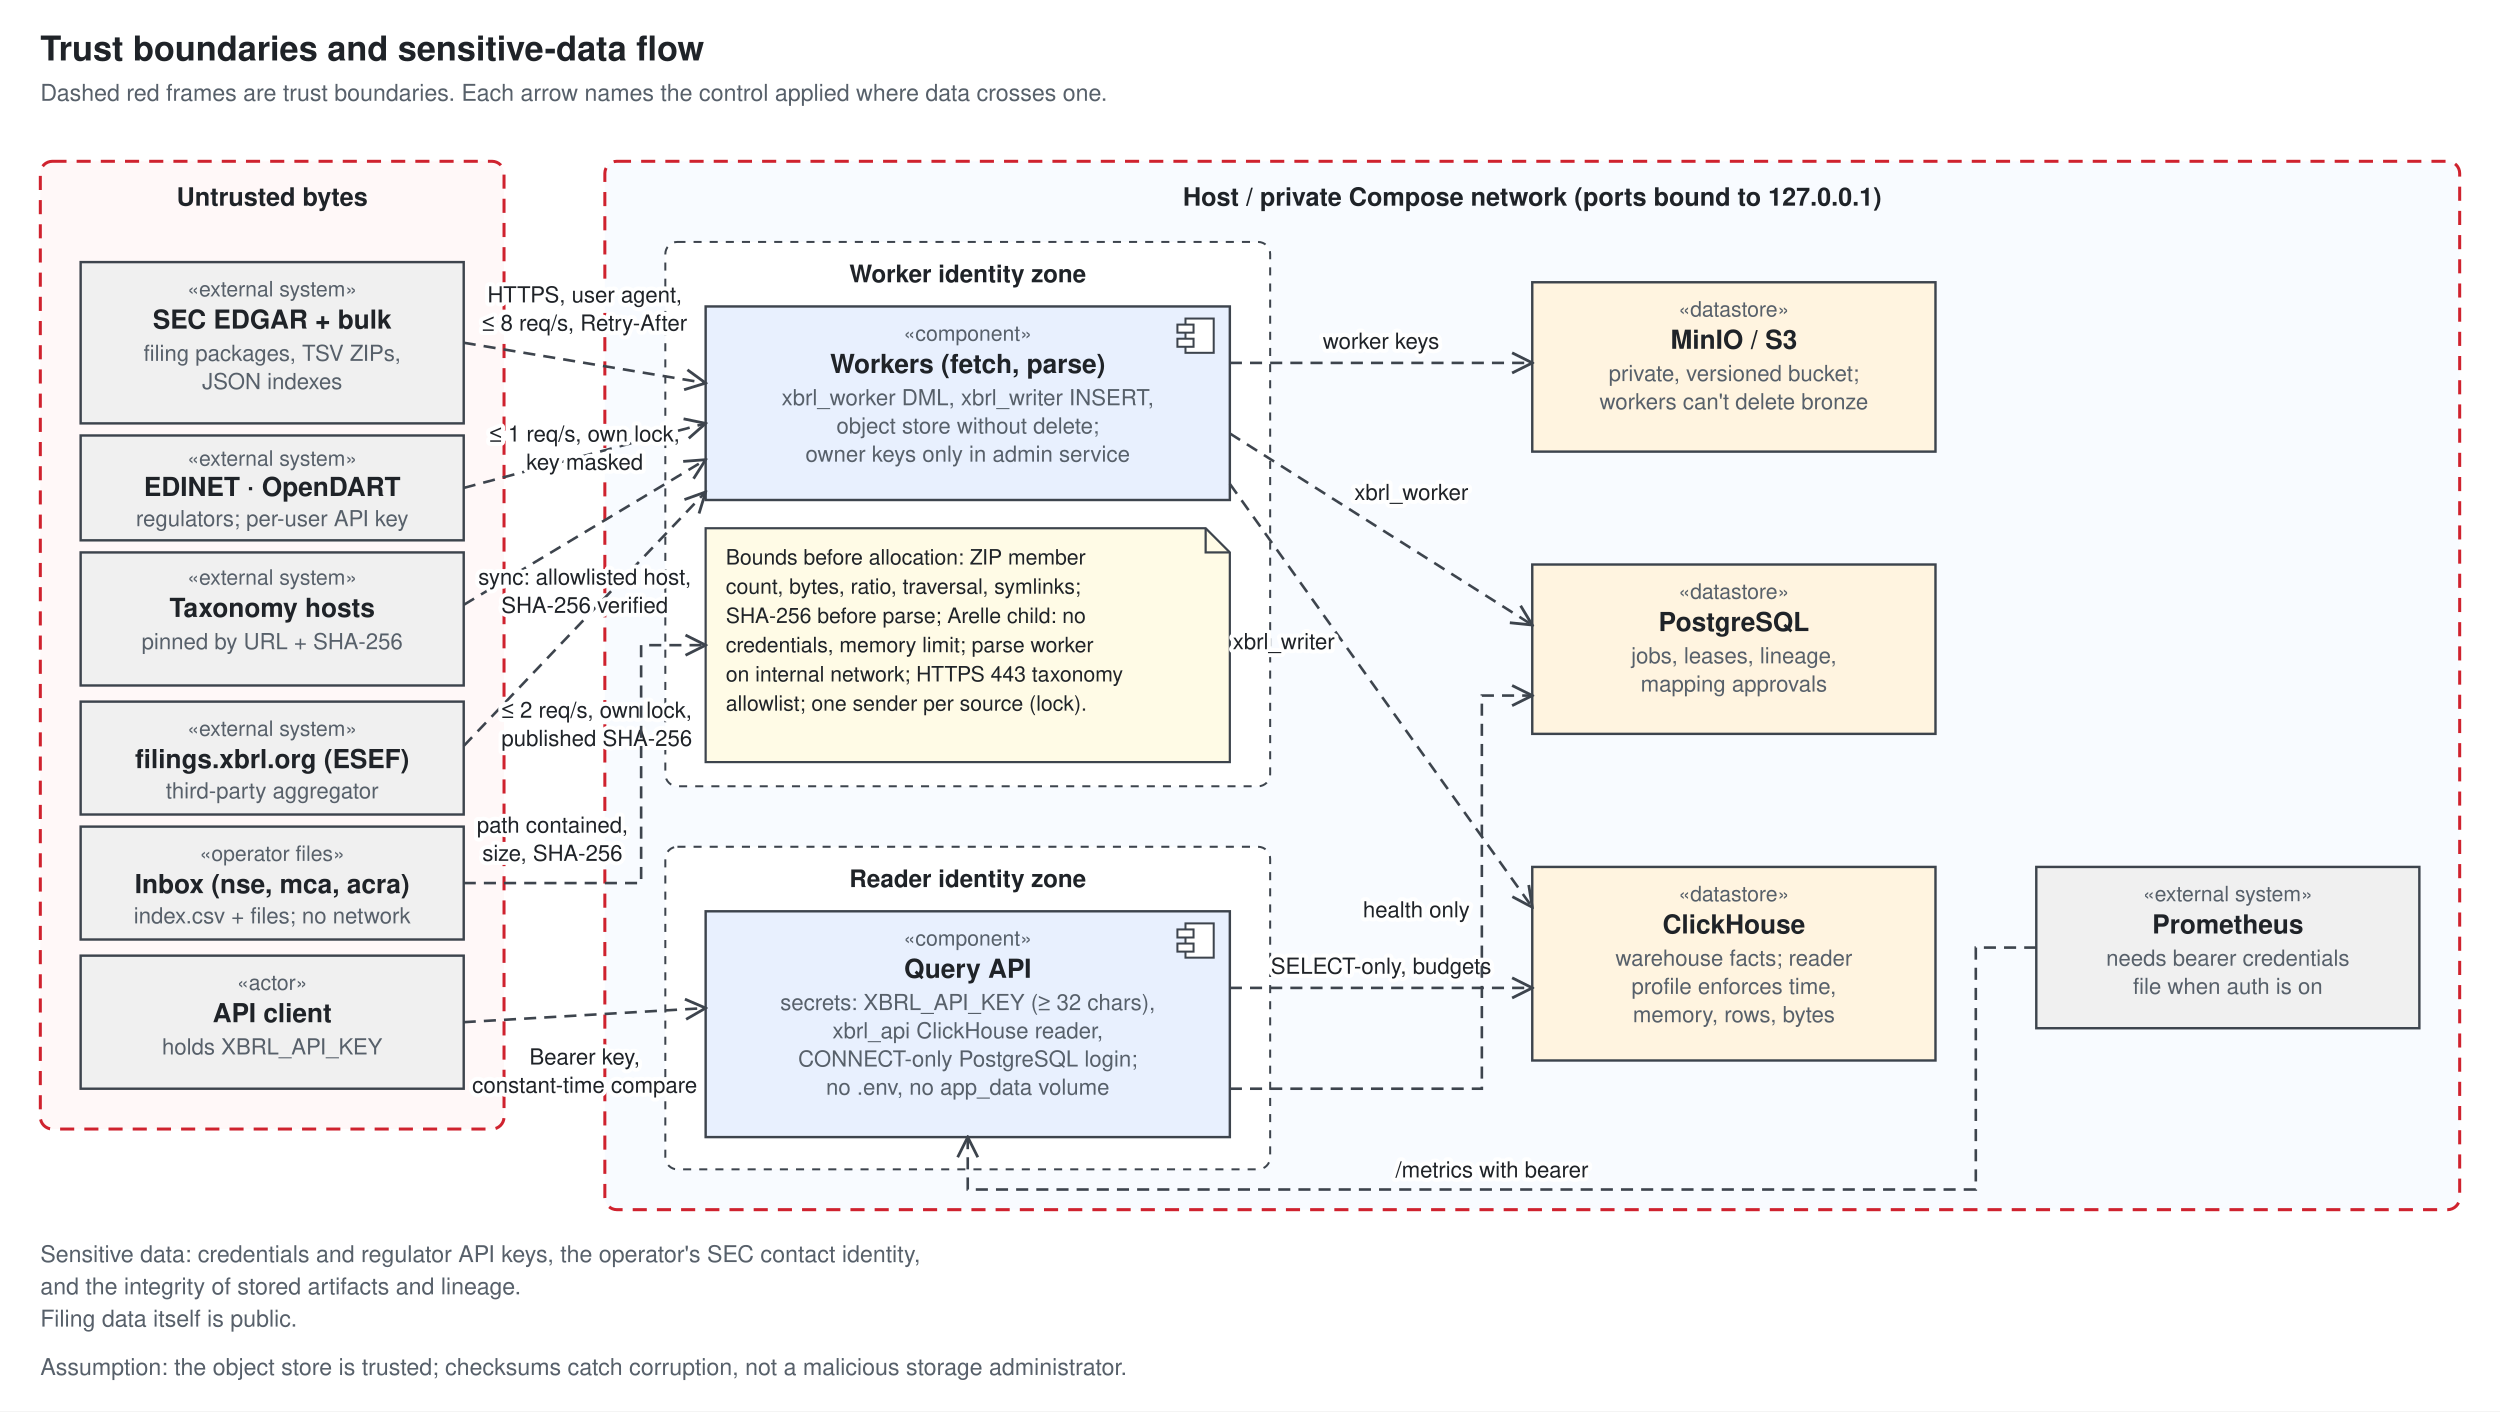
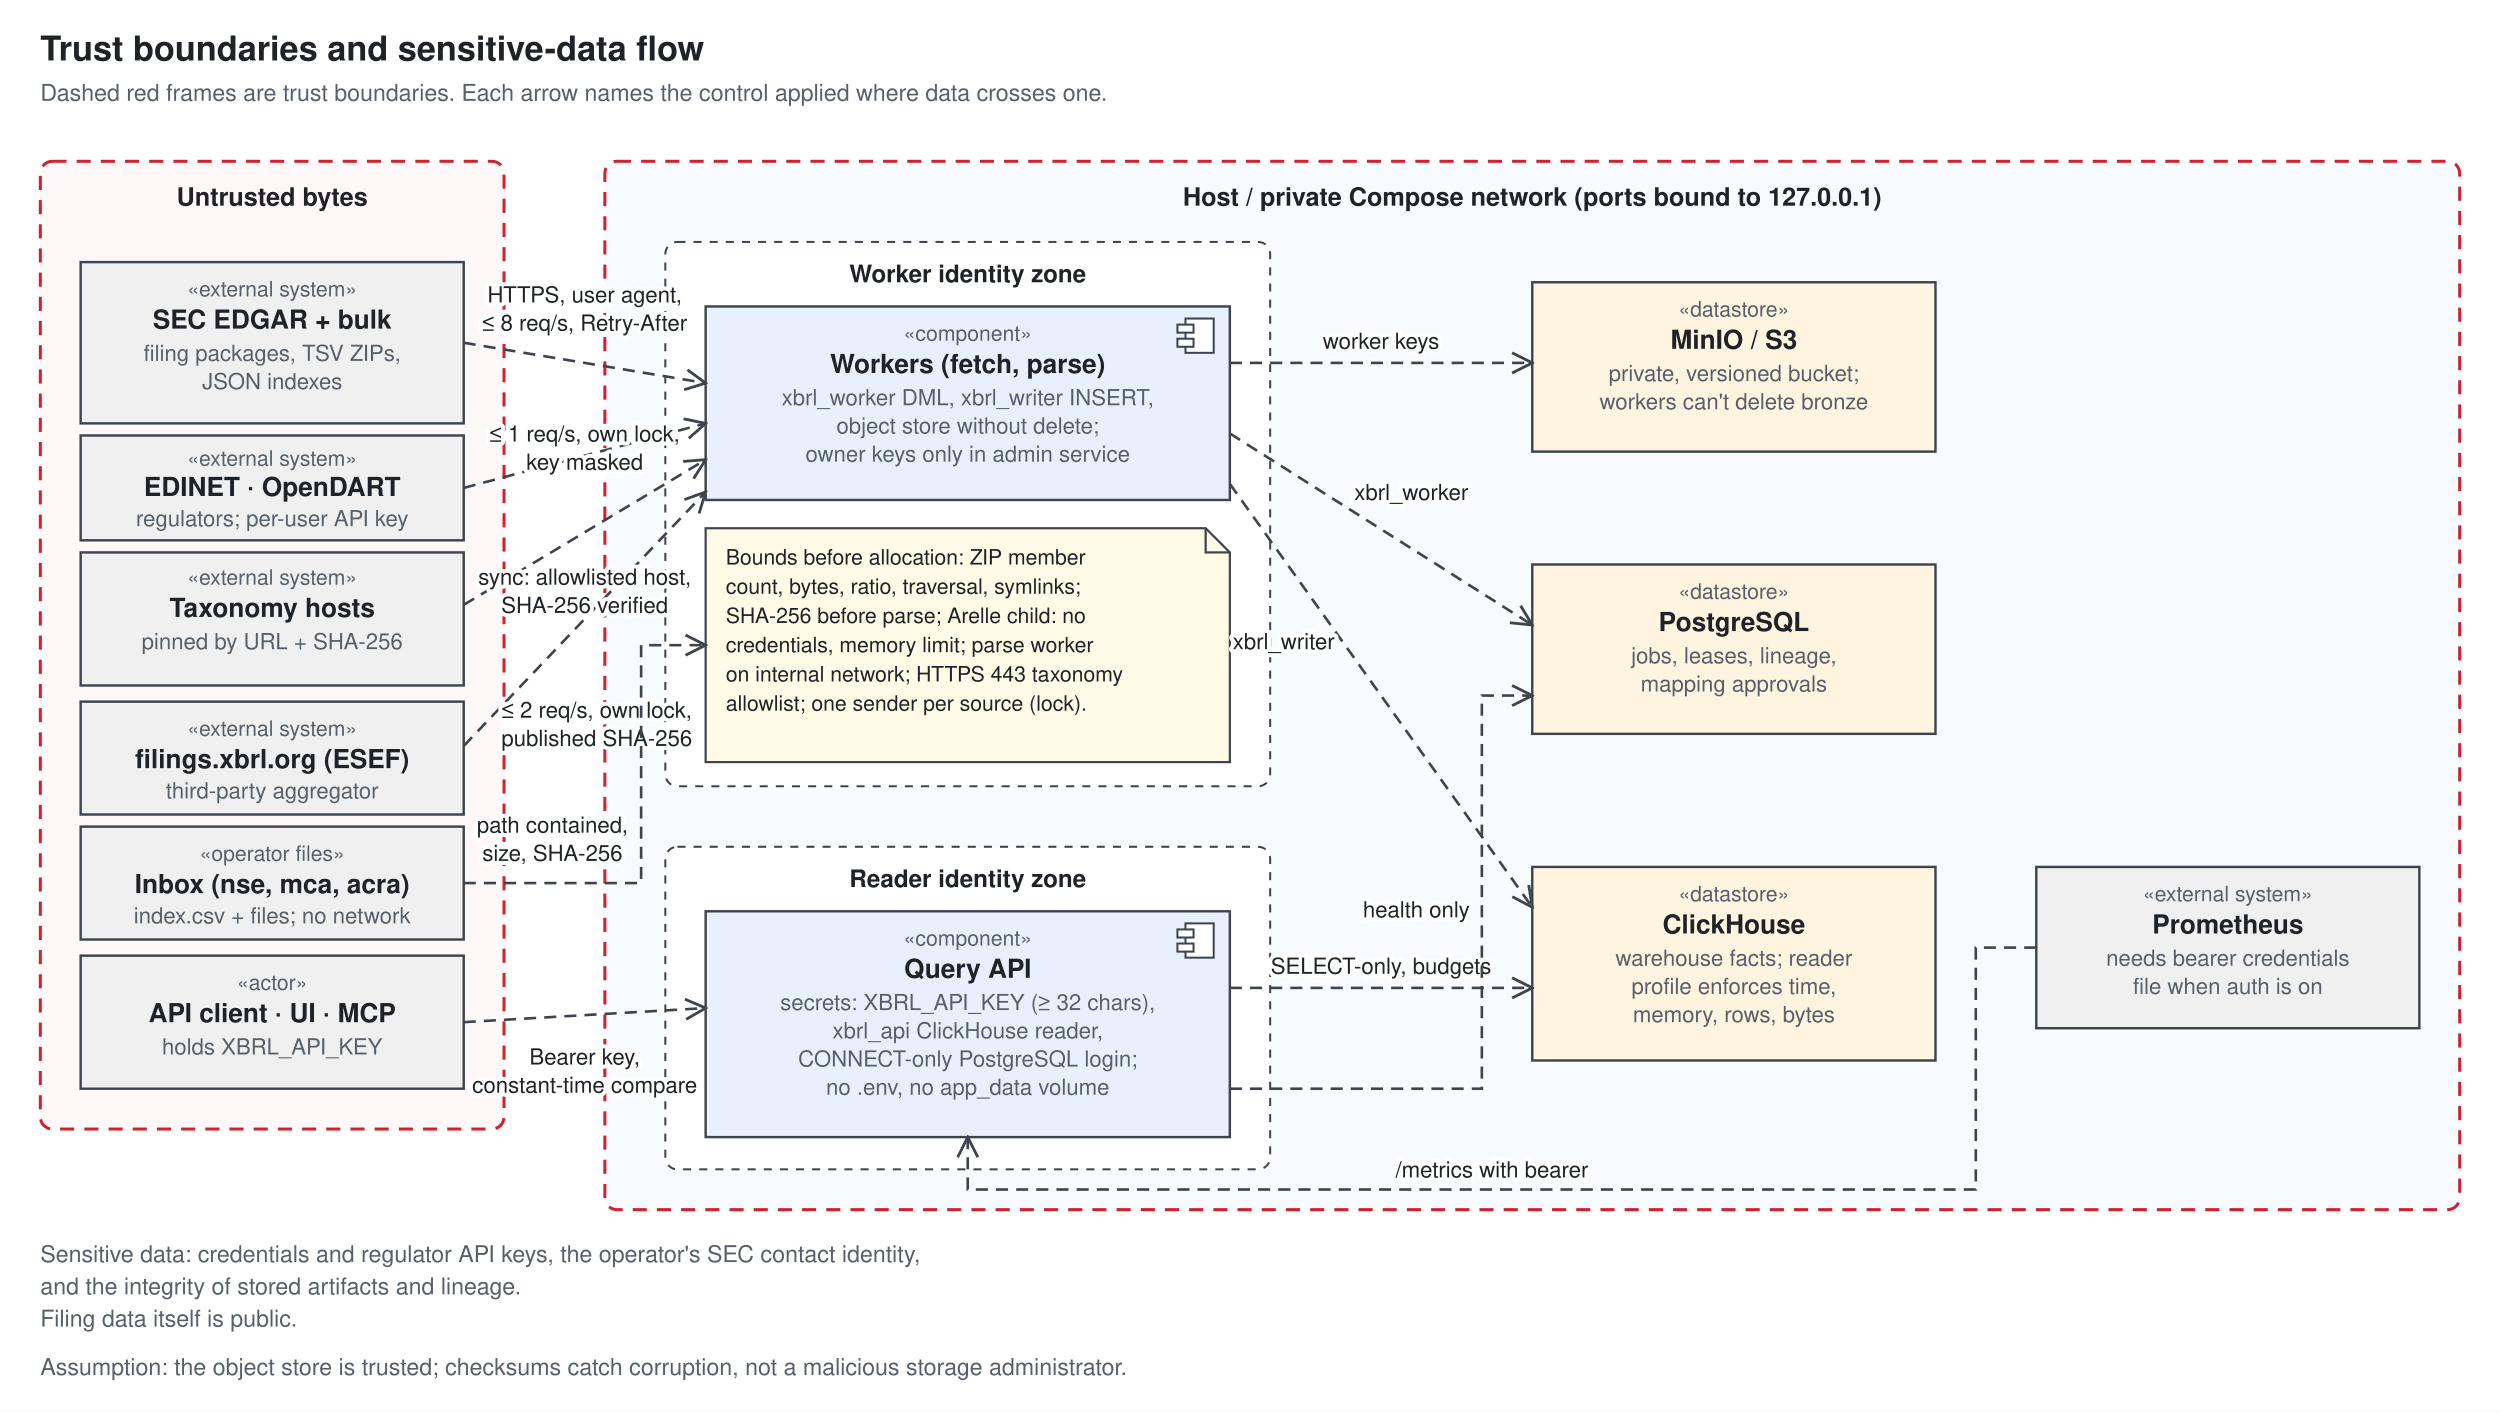
<svg xmlns="http://www.w3.org/2000/svg" viewBox="0 0 1240 700" width="1240" height="700" role="img" aria-labelledby="t d">
  <defs>
    <marker id="open" viewBox="0 0 12 12" refX="11" refY="6" markerWidth="12" markerHeight="12" markerUnits="userSpaceOnUse" orient="auto-start-reverse">
      <path d="M1,1 L11,6 L1,11" fill="none" stroke="#3d444d" stroke-width="1.4" />
    </marker>
    <marker id="filled" viewBox="0 0 12 12" refX="11" refY="6" markerWidth="11" markerHeight="11" markerUnits="userSpaceOnUse" orient="auto-start-reverse">
      <path d="M1,1 L11,6 L1,11 Z" fill="#3d444d" />
    </marker>
    <marker id="diamond" viewBox="0 0 16 10" refX="1" refY="5" markerWidth="16" markerHeight="10" markerUnits="userSpaceOnUse" orient="auto-start-reverse">
      <path d="M1,5 L8,1 L15,5 L8,9 Z" fill="#3d444d" />
    </marker>
  </defs>
  <style>
text { font-family: -apple-system, 'Segoe UI', Helvetica, Arial, sans-serif; fill: #1f2328; }
.m { fill: #57606a; }
.halo { paint-order: stroke; stroke: #ffffff; stroke-width: 4px; stroke-linejoin: round; }
</style>
  <rect width="1240" height="700" fill="#ffffff" />
  <text x="20" y="30" font-size="17" text-anchor="start" font-weight="600">Trust boundaries and sensitive-data flow</text>
  <text x="20" y="50" font-size="11.5" text-anchor="start" class="m">Dashed red frames are trust boundaries. Each arrow names the control applied where data crosses one.</text>
  <rect x="20" y="80" width="230" height="480" rx="6" fill="#fff8f8" stroke="#cf222e" stroke-width="1.5" stroke-dasharray="7 5" />
  <text x="135" y="102" font-size="12.5" text-anchor="middle" font-weight="600">Untrusted bytes</text>
  <rect x="40" y="130" width="190" height="80" rx="0" fill="#f0f0f0" stroke="#3d444d" stroke-width="1.2" />
  <text x="135.0" y="147" font-size="10.5" text-anchor="middle" class="m">«external system»</text>
  <text x="135.0" y="163" font-size="13" text-anchor="middle" font-weight="600">SEC EDGAR + bulk</text>
  <text x="135.0" y="179" font-size="11" text-anchor="middle" class="m">filing packages, TSV ZIPs,</text>
  <text x="135.0" y="193" font-size="11" text-anchor="middle" class="m">JSON indexes</text>
  <rect x="40" y="216" width="190" height="52" rx="0" fill="#f0f0f0" stroke="#3d444d" stroke-width="1.2" />
  <text x="135.0" y="231" font-size="10.5" text-anchor="middle" class="m">«external system»</text>
  <text x="135.0" y="246" font-size="13" text-anchor="middle" font-weight="600">EDINET · OpenDART</text>
  <text x="135.0" y="261" font-size="11" text-anchor="middle" class="m">regulators; per-user API key</text>
  <rect x="40" y="274" width="190" height="66" rx="0" fill="#f0f0f0" stroke="#3d444d" stroke-width="1.2" />
  <text x="135.0" y="290" font-size="10.5" text-anchor="middle" class="m">«external system»</text>
  <text x="135.0" y="306" font-size="13" text-anchor="middle" font-weight="600">Taxonomy hosts</text>
  <text x="135.0" y="322" font-size="11" text-anchor="middle" class="m">pinned by URL + SHA-256</text>
  <rect x="40" y="348" width="190" height="56" rx="0" fill="#f0f0f0" stroke="#3d444d" stroke-width="1.2" />
  <text x="135.0" y="365" font-size="10.5" text-anchor="middle" class="m">«external system»</text>
  <text x="135.0" y="381" font-size="13" text-anchor="middle" font-weight="600">filings.xbrl.org (ESEF)</text>
  <text x="135.0" y="396" font-size="11" text-anchor="middle" class="m">third-party aggregator</text>
  <rect x="40" y="410" width="190" height="56" rx="0" fill="#f0f0f0" stroke="#3d444d" stroke-width="1.2" />
  <text x="135.0" y="427" font-size="10.5" text-anchor="middle" class="m">«operator files»</text>
  <text x="135.0" y="443" font-size="13" text-anchor="middle" font-weight="600">Inbox (nse, mca, acra)</text>
  <text x="135.0" y="458" font-size="11" text-anchor="middle" class="m">index.csv + files; no network</text>
  <rect x="40" y="474" width="190" height="66" rx="0" fill="#f0f0f0" stroke="#3d444d" stroke-width="1.2" />
  <text x="135.0" y="491" font-size="10.5" text-anchor="middle" class="m">«actor»</text>
-   <text x="135.0" y="507" font-size="13" text-anchor="middle" font-weight="600">API client</text>
+   <text x="135.0" y="507" font-size="13" text-anchor="middle" font-weight="600">API client · UI · MCP</text>
  <text x="135.0" y="523" font-size="11" text-anchor="middle" class="m">holds XBRL_API_KEY</text>
  <rect x="300" y="80" width="920" height="520" rx="6" fill="#f8fbff" stroke="#cf222e" stroke-width="1.5" stroke-dasharray="7 5" />
  <text x="760" y="102" font-size="12.5" text-anchor="middle" font-weight="600">Host / private Compose network (ports bound to 127.0.0.1)</text>
  <rect x="330" y="120" width="300" height="270" rx="6" fill="#ffffff" stroke="#3d444d" stroke-width="1" stroke-dasharray="4 4" />
  <text x="480" y="140" font-size="12" text-anchor="middle" font-weight="600">Worker identity zone</text>
  <rect x="350" y="152" width="260" height="96" rx="0" fill="#e8f0fe" stroke="#3d444d" stroke-width="1.2" />
  <text x="480.0" y="169" font-size="10.5" text-anchor="middle" class="m">«component»</text>
  <text x="480.0" y="185" font-size="13" text-anchor="middle" font-weight="600">Workers (fetch, parse)</text>
  <text x="480.0" y="201" font-size="11" text-anchor="middle" class="m">xbrl_worker DML, xbrl_writer INSERT,</text>
  <text x="480.0" y="215" font-size="11" text-anchor="middle" class="m">object store without delete;</text>
  <text x="480.0" y="229" font-size="11" text-anchor="middle" class="m">owner keys only in admin service</text>
  <rect x="588" y="158" width="14" height="17" rx="0" fill="#ffffff" stroke="#3d444d" stroke-width="1" />
  <rect x="584" y="161" width="8" height="4" rx="0" fill="#ffffff" stroke="#3d444d" stroke-width="1" />
  <rect x="584" y="168" width="8" height="4" rx="0" fill="#ffffff" stroke="#3d444d" stroke-width="1" />
  <path d="M350,262 L598,262 L610,274 L610,378 L350,378 Z" fill="#fffbe6" stroke="#3d444d" stroke-width="1.1" />
  <path d="M598,262 L598,274 L610,274" fill="none" stroke="#3d444d" stroke-width="1.1" />
  <text x="360" y="280" font-size="10.5" text-anchor="start">Bounds before allocation: ZIP member</text>
  <text x="360" y="294.5" font-size="10.5" text-anchor="start">count, bytes, ratio, traversal, symlinks;</text>
  <text x="360" y="309.0" font-size="10.5" text-anchor="start">SHA-256 before parse; Arelle child: no</text>
  <text x="360" y="323.5" font-size="10.5" text-anchor="start">credentials, memory limit; parse worker</text>
  <text x="360" y="338.0" font-size="10.5" text-anchor="start">on internal network; HTTPS 443 taxonomy</text>
  <text x="360" y="352.5" font-size="10.5" text-anchor="start">allowlist; one sender per source (lock).</text>
  <rect x="330" y="420" width="300" height="160" rx="6" fill="#ffffff" stroke="#3d444d" stroke-width="1" stroke-dasharray="4 4" />
  <text x="480" y="440" font-size="12" text-anchor="middle" font-weight="600">Reader identity zone</text>
  <rect x="350" y="452" width="260" height="112" rx="0" fill="#e8f0fe" stroke="#3d444d" stroke-width="1.2" />
  <text x="480.0" y="469" font-size="10.5" text-anchor="middle" class="m">«component»</text>
  <text x="480.0" y="485" font-size="13" text-anchor="middle" font-weight="600">Query API</text>
  <text x="480.0" y="501" font-size="11" text-anchor="middle" class="m">secrets: XBRL_API_KEY (≥ 32 chars),</text>
  <text x="480.0" y="515" font-size="11" text-anchor="middle" class="m">xbrl_api ClickHouse reader,</text>
  <text x="480.0" y="529" font-size="11" text-anchor="middle" class="m">CONNECT-only PostgreSQL login;</text>
  <text x="480.0" y="543" font-size="11" text-anchor="middle" class="m">no .env, no app_data volume</text>
  <rect x="588" y="458" width="14" height="17" rx="0" fill="#ffffff" stroke="#3d444d" stroke-width="1" />
  <rect x="584" y="461" width="8" height="4" rx="0" fill="#ffffff" stroke="#3d444d" stroke-width="1" />
  <rect x="584" y="468" width="8" height="4" rx="0" fill="#ffffff" stroke="#3d444d" stroke-width="1" />
  <rect x="760" y="140" width="200" height="84" rx="0" fill="#fff4e0" stroke="#3d444d" stroke-width="1.2" />
  <text x="860.0" y="157" font-size="10.5" text-anchor="middle" class="m">«datastore»</text>
  <text x="860.0" y="173" font-size="13" text-anchor="middle" font-weight="600">MinIO / S3</text>
  <text x="860.0" y="189" font-size="11" text-anchor="middle" class="m">private, versioned bucket;</text>
  <text x="860.0" y="203" font-size="11" text-anchor="middle" class="m">workers can't delete bronze</text>
  <rect x="760" y="280" width="200" height="84" rx="0" fill="#fff4e0" stroke="#3d444d" stroke-width="1.2" />
  <text x="860.0" y="297" font-size="10.5" text-anchor="middle" class="m">«datastore»</text>
  <text x="860.0" y="313" font-size="13" text-anchor="middle" font-weight="600">PostgreSQL</text>
  <text x="860.0" y="329" font-size="11" text-anchor="middle" class="m">jobs, leases, lineage,</text>
  <text x="860.0" y="343" font-size="11" text-anchor="middle" class="m">mapping approvals</text>
  <rect x="760" y="430" width="200" height="96" rx="0" fill="#fff4e0" stroke="#3d444d" stroke-width="1.2" />
  <text x="860.0" y="447" font-size="10.5" text-anchor="middle" class="m">«datastore»</text>
  <text x="860.0" y="463" font-size="13" text-anchor="middle" font-weight="600">ClickHouse</text>
  <text x="860.0" y="479" font-size="11" text-anchor="middle" class="m">warehouse facts; reader</text>
  <text x="860.0" y="493" font-size="11" text-anchor="middle" class="m">profile enforces time,</text>
  <text x="860.0" y="507" font-size="11" text-anchor="middle" class="m">memory, rows, bytes</text>
  <rect x="1010" y="430" width="190" height="80" rx="0" fill="#f0f0f0" stroke="#3d444d" stroke-width="1.2" />
  <text x="1105.0" y="447" font-size="10.5" text-anchor="middle" class="m">«external system»</text>
  <text x="1105.0" y="463" font-size="13" text-anchor="middle" font-weight="600">Prometheus</text>
  <text x="1105.0" y="479" font-size="11" text-anchor="middle" class="m">needs bearer credentials</text>
  <text x="1105.0" y="493" font-size="11" text-anchor="middle" class="m">file when auth is on</text>
  <path d="M230,170 L350,190" fill="none" stroke="#3d444d" stroke-width="1.3" stroke-dasharray="6 4" marker-end="url(#open)" />
  <text x="290" y="150" font-size="11" text-anchor="middle" class="halo">HTTPS, user agent,</text>
  <text x="290" y="164" font-size="11" text-anchor="middle" class="halo">≤ 8 req/s, Retry-After</text>
  <path d="M230,242 L350,210" fill="none" stroke="#3d444d" stroke-width="1.3" stroke-dasharray="6 4" marker-end="url(#open)" />
  <text x="290" y="219" font-size="11" text-anchor="middle" class="halo">≤ 1 req/s, own lock,</text>
  <text x="290" y="233" font-size="11" text-anchor="middle" class="halo">key masked</text>
  <path d="M230,370 L350,244" fill="none" stroke="#3d444d" stroke-width="1.3" stroke-dasharray="6 4" marker-end="url(#open)" />
  <text x="296" y="356" font-size="11" text-anchor="middle" class="halo">≤ 2 req/s, own lock,</text>
  <text x="296" y="370" font-size="11" text-anchor="middle" class="halo">published SHA-256</text>
  <path d="M230,300 L350,228" fill="none" stroke="#3d444d" stroke-width="1.3" stroke-dasharray="6 4" marker-end="url(#open)" />
  <text x="290" y="290" font-size="11" text-anchor="middle" class="halo">sync: allowlisted host,</text>
  <text x="290" y="304" font-size="11" text-anchor="middle" class="halo">SHA-256 verified</text>
  <path d="M230,507 L350,500" fill="none" stroke="#3d444d" stroke-width="1.3" stroke-dasharray="6 4" marker-end="url(#open)" />
  <text x="290" y="528" font-size="11" text-anchor="middle" class="halo">Bearer key,</text>
  <text x="290" y="542" font-size="11" text-anchor="middle" class="halo">constant-time compare</text>
  <path d="M230,438 L318,438 L318,320 L350,320" fill="none" stroke="#3d444d" stroke-width="1.3" stroke-dasharray="6 4" marker-end="url(#open)" />
  <text x="274" y="413" font-size="11" text-anchor="middle" class="halo">path contained,</text>
  <text x="274" y="427" font-size="11" text-anchor="middle" class="halo">size, SHA-256</text>
  <path d="M610,180 L760,180" fill="none" stroke="#3d444d" stroke-width="1.3" stroke-dasharray="6 4" marker-end="url(#open)" />
  <text x="685" y="173" font-size="11" text-anchor="middle" class="halo">worker keys</text>
  <path d="M610,215 L760,310" fill="none" stroke="#3d444d" stroke-width="1.3" stroke-dasharray="6 4" marker-end="url(#open)" />
  <text x="700" y="248" font-size="11" text-anchor="middle" class="halo">xbrl_worker</text>
  <path d="M610,240 L760,450" fill="none" stroke="#3d444d" stroke-width="1.3" stroke-dasharray="6 4" marker-end="url(#open)" />
  <text x="662" y="322" font-size="11" text-anchor="end" class="halo">xbrl_writer</text>
  <path d="M610,490 L760,490" fill="none" stroke="#3d444d" stroke-width="1.3" stroke-dasharray="6 4" marker-end="url(#open)" />
  <text x="685" y="483" font-size="11" text-anchor="middle" class="halo">SELECT-only, budgets</text>
  <path d="M610,540 L735,540 L735,345 L760,345" fill="none" stroke="#3d444d" stroke-width="1.3" stroke-dasharray="6 4" marker-end="url(#open)" />
  <text x="729" y="455" font-size="11" text-anchor="end" class="halo">health only</text>
  <path d="M1010,470 L980,470 L980,590 L480,590 L480,564" fill="none" stroke="#3d444d" stroke-width="1.3" stroke-dasharray="6 4" marker-end="url(#open)" />
  <text x="740" y="584" font-size="11" text-anchor="middle" class="halo">/metrics with bearer</text>
  <text x="20" y="626" font-size="11.5" text-anchor="start" class="m">Sensitive data: credentials and regulator API keys, the operator's SEC contact identity,</text>
  <text x="20" y="642" font-size="11.5" text-anchor="start" class="m">and the integrity of stored artifacts and lineage.</text>
  <text x="20" y="658" font-size="11.5" text-anchor="start" class="m">Filing data itself is public.</text>
  <text x="20" y="682" font-size="11.5" text-anchor="start" class="m">Assumption: the object store is trusted; checksums catch corruption, not a malicious storage administrator.</text>
</svg>
